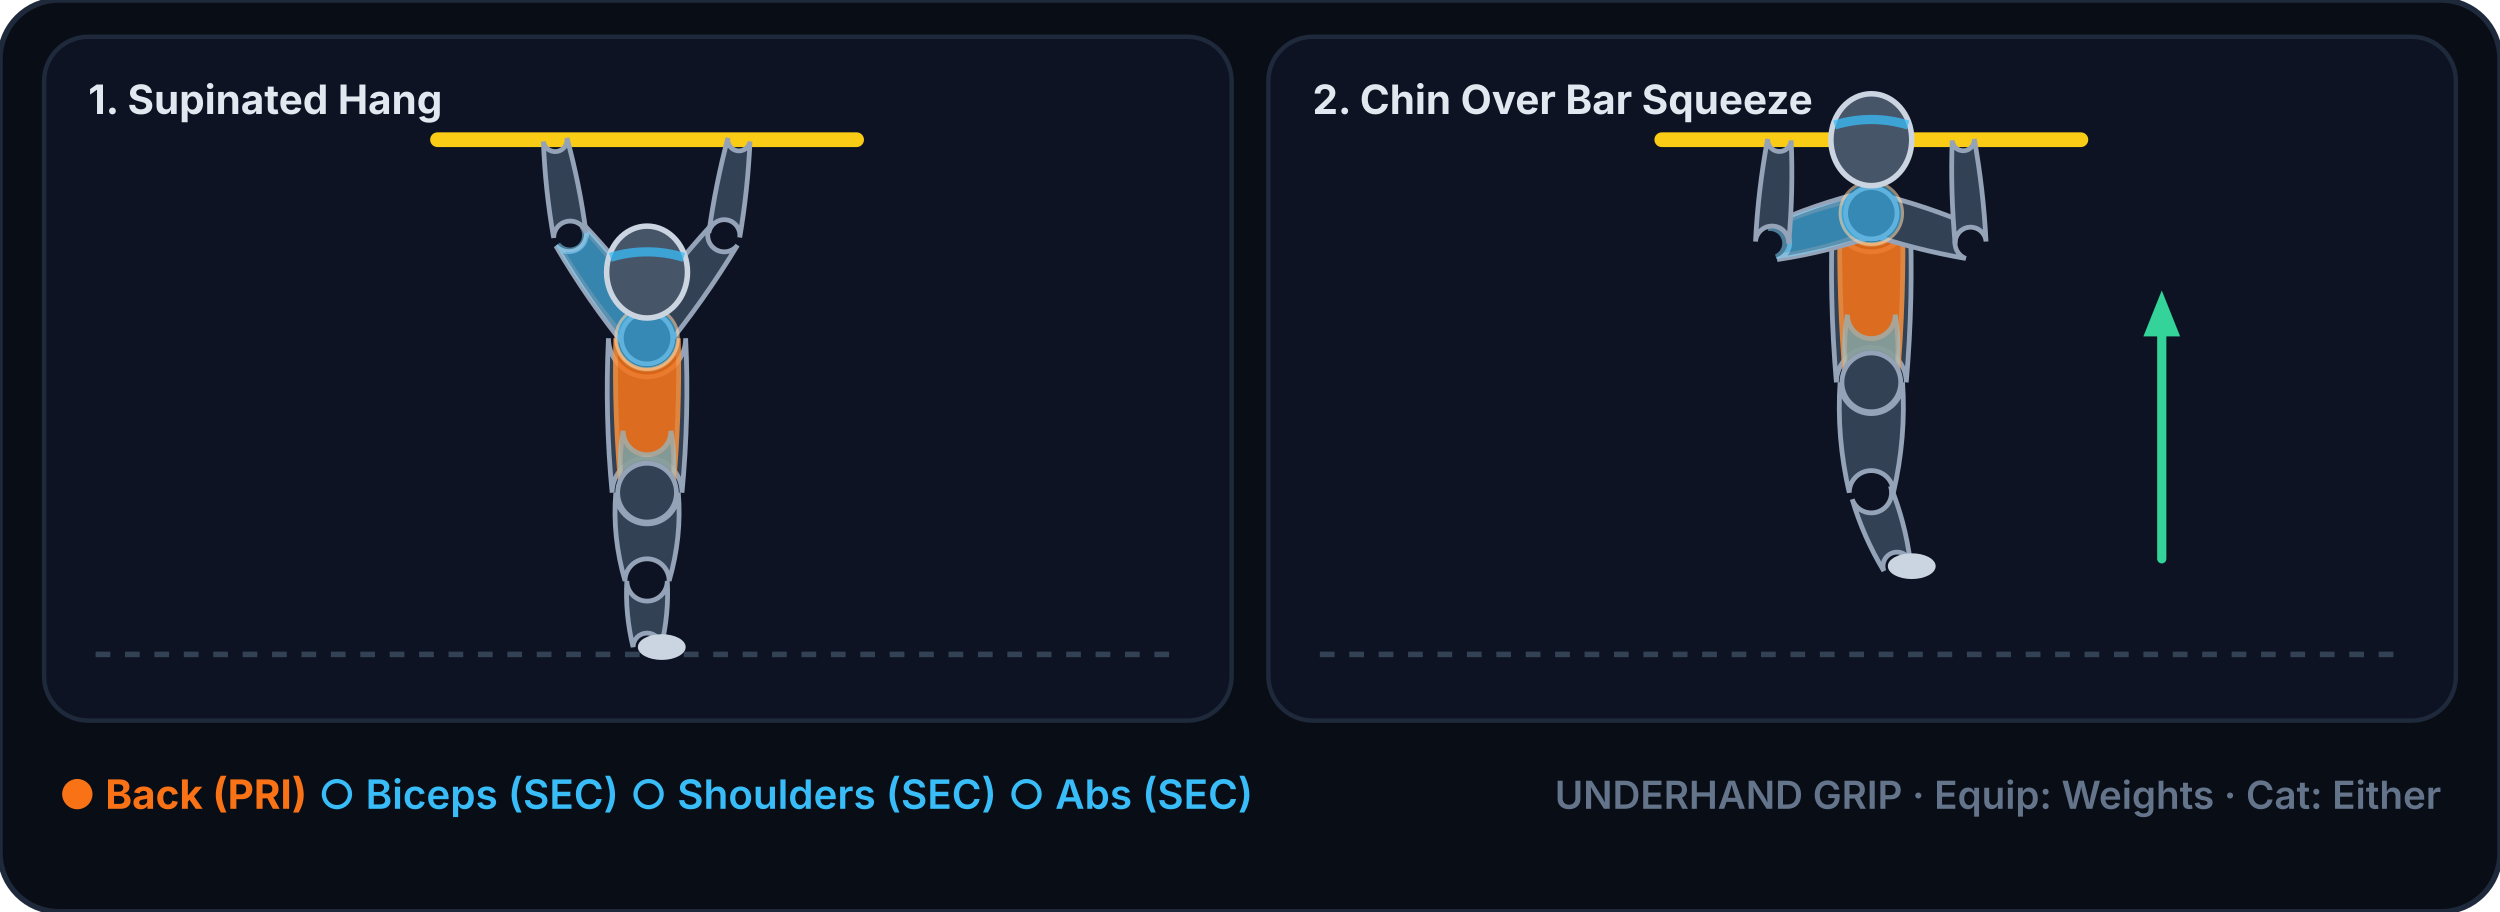
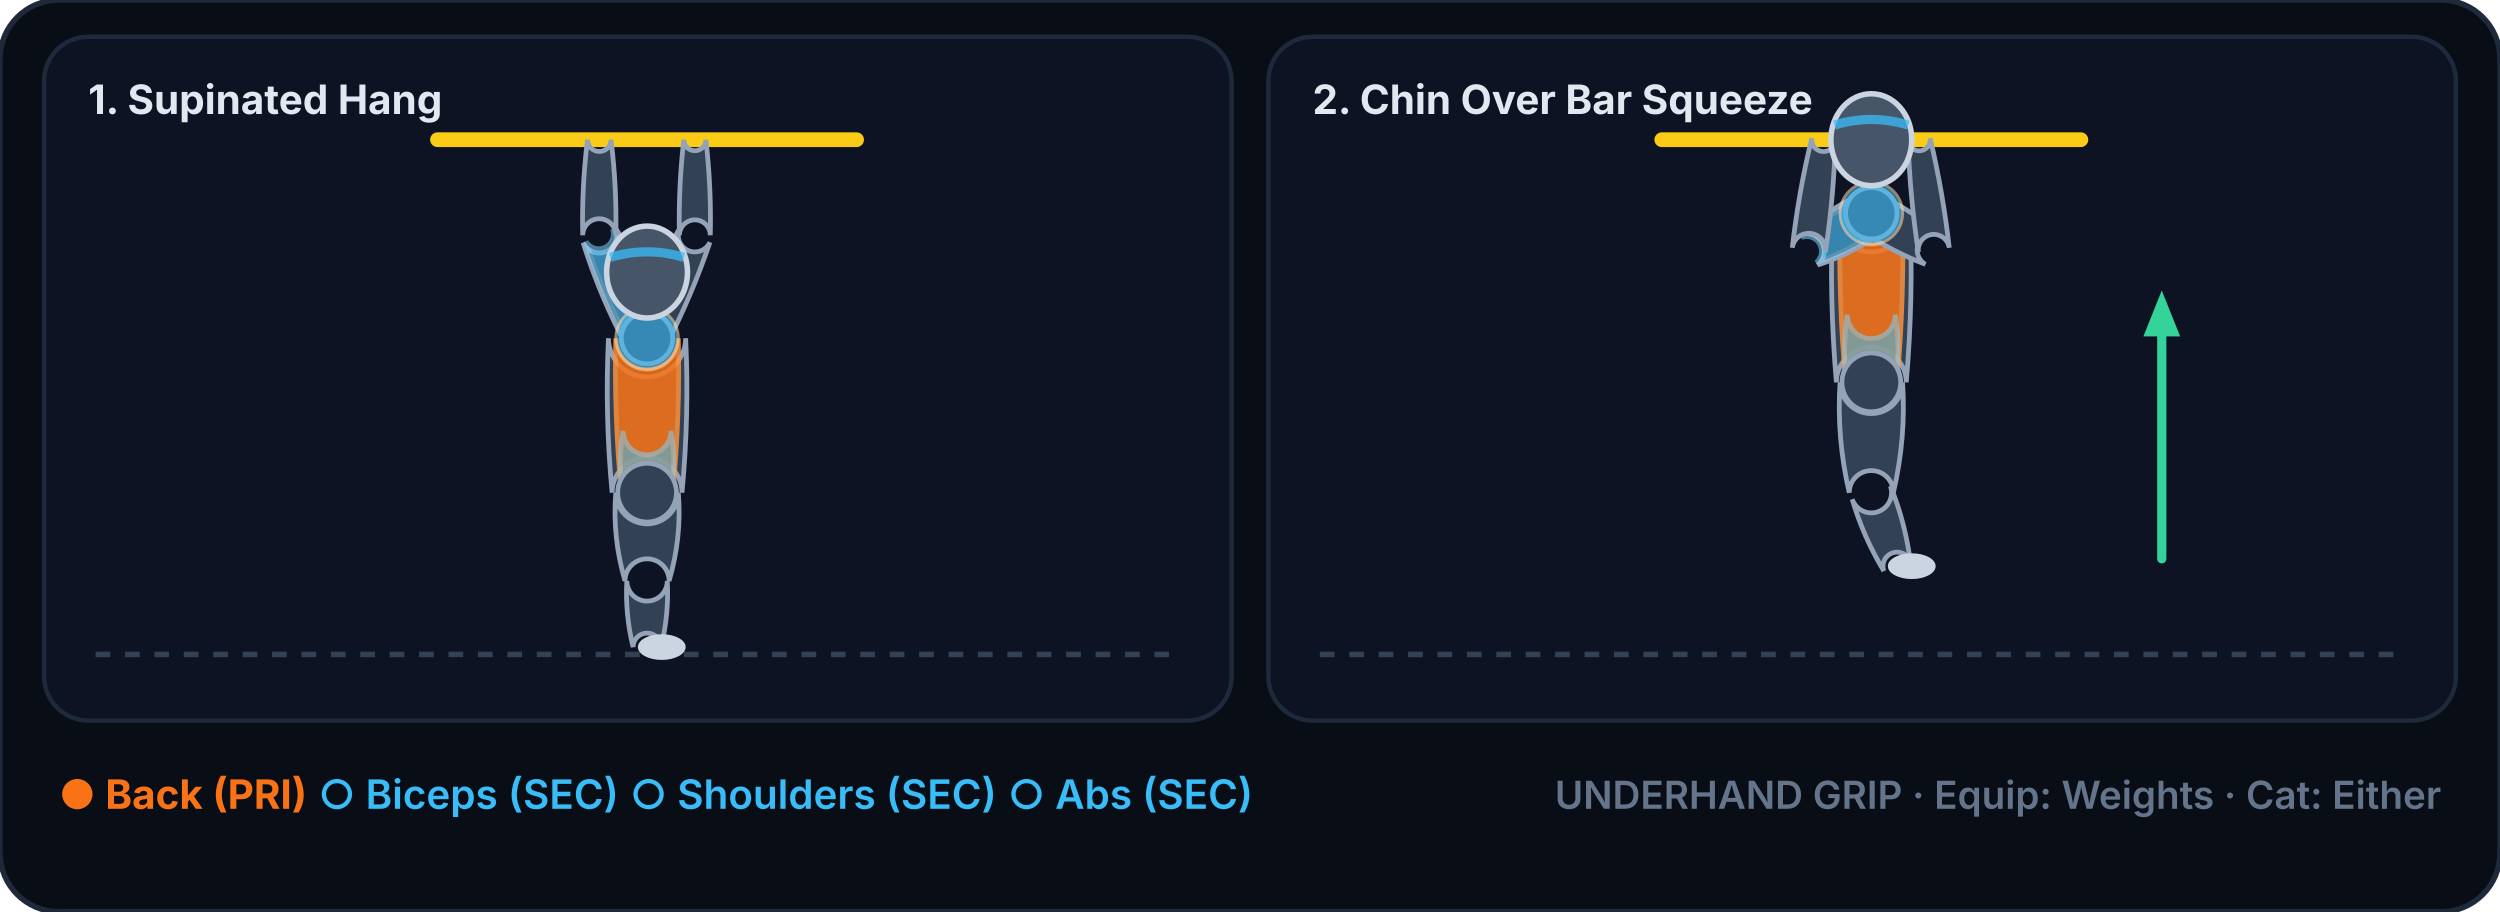
- <svg xmlns="http://www.w3.org/2000/svg" viewBox="0 0 680 248" width="100%" height="100%" role="img" aria-label="Chin-ups multi-step exercise diagram">
+ <svg xmlns="http://www.w3.org/2000/svg" viewBox="0 0 680 248" width="680" height="248" role="img" aria-label="Chin-ups multi-step exercise diagram">
  <defs>
    <marker id="arrow" viewBox="0 0 10 10" refX="6" refY="5" markerWidth="5" markerHeight="5" orient="auto-start-reverse">
      <path d="M 0 1 L 10 5 L 0 9 z" fill="#34d399" />
    </marker>
  </defs>
  <rect width="680" height="248" rx="16" fill="#090d16" stroke="#1e293b" stroke-width="1.5" />
  <g transform="translate(12, 10)">
    <rect width="323" height="186" rx="12" fill="#0d1322" stroke="#1e293b" stroke-width="1.2" />
    <text x="12" y="21" fill="#e2e8f0" font-family="-apple-system, BlinkMacSystemFont, sans-serif" font-size="11" font-weight="700">1. Supinated Hang</text>
    <line x1="14" y1="168" x2="309" y2="168" stroke="#334155" stroke-width="1.5" stroke-dasharray="4 4" />
    <g transform="translate(59, 0)">
      <line x1="48" y1="28" x2="162" y2="28" stroke="#facc15" stroke-width="4" stroke-linecap="round" />
      <path d="M 114.5 124.0 Q 116.5 103.0 115.5 82.0 A 10.5 10.5 0 0 1 94.5 82.0 Q 93.5 103.0 95.5 124.0 A 9.5 9.5 0 0 1 114.5 124.0 Z" fill="#334155" stroke="#94a3b8" stroke-width="1.3" />
      <g opacity="0.85">
        <path d="M 112.0 124.0 Q 114.0 103.0 113.5 82.0 A 8.5 8.5 0 0 1 96.5 82.0 Q 96.0 103.0 98.0 124.0 A 7 7 0 0 1 112.0 124.0 Z" fill="#f97316" stroke="#fb923c" stroke-width="1.3" />
      </g>
      <g opacity="0.55">
        <path d="M 111.5 124.0 Q 113.0 115.6 111.5 107.2 A 6.5 6.5 0 0 1 98.5 107.2 Q 97.0 115.6 98.5 124.0 A 6.5 6.5 0 0 1 111.5 124.0 Z" fill="#38bdf8" stroke="#7dd3fc" stroke-width="1.3" />
      </g>
      <path d="M 96.5 124.0 Q 95.5 136.0 99.0 148.0 A 6 6 0 0 1 111.0 148.0 Q 114.5 136.0 113.5 124.0 A 8.5 8.5 0 0 1 96.5 124.0 Z" fill="#334155" stroke="#94a3b8" stroke-width="1.3" />
      <circle cx="105.0" cy="124.0" r="8" fill="#334155" stroke="#94a3b8" stroke-width="1.3" />
      <path d="M 99.5 148.0 Q 99.0 157.0 101.2 166.0 A 3.8 3.8 0 0 1 108.8 166.0 Q 111.0 157.0 110.5 148.0 A 5.5 5.5 0 0 1 99.5 148.0 Z" fill="#334155" stroke="#94a3b8" stroke-width="1.3" />
      <ellipse cx="109.0" cy="166.0" rx="6.5" ry="3.5" fill="#cbd5e1" />
-       <path d="M 109.8 78.4 Q 99.9 63.9 87.8 51.1 A 4.8 4.8 0 0 1 80.2 56.9 Q 89.1 72.1 100.2 85.6 A 6 6 0 0 1 109.8 78.4 Z" fill="#334155" stroke="#94a3b8" stroke-width="1.3" />
+       <path d="M 110.4 79.5 Q 104.7 65.1 96.4 52.0 A 4.8 4.8 0 0 1 87.6 56.0 Q 92.3 70.9 99.6 84.5 A 6 6 0 0 1 110.4 79.5 Z" fill="#334155" stroke="#94a3b8" stroke-width="1.3" />
      <g opacity="0.55">
-         <path d="M 108.6 79.3 Q 99.3 64.4 87.2 51.6 A 4 4 0 0 1 80.8 56.4 Q 89.7 71.6 101.4 84.7 A 4.5 4.5 0 0 1 108.6 79.3 Z" fill="#38bdf8" stroke="#7dd3fc" stroke-width="1.3" />
+         <path d="M 109.1 80.1 Q 103.9 65.5 95.6 52.3 A 4 4 0 0 1 88.4 55.7 Q 93.1 70.5 100.9 83.9 A 4.5 4.5 0 0 1 109.1 80.1 Z" fill="#38bdf8" stroke="#7dd3fc" stroke-width="1.3" />
      </g>
-       <path d="M 88.4 53.3 Q 86.7 40.3 83.2 27.5 A 3.2 3.2 0 0 1 76.8 28.5 Q 77.3 41.7 79.6 54.7 A 4.5 4.5 0 0 1 88.4 53.3 Z" fill="#334155" stroke="#94a3b8" stroke-width="1.3" />
-       <path d="M 109.4 85.3 Q 120.5 71.7 129.6 56.7 A 4.5 4.5 0 0 1 122.4 51.3 Q 110.5 64.3 100.6 78.7 A 5.5 5.5 0 0 1 109.4 85.3 Z" fill="#334155" stroke="#94a3b8" stroke-width="1.3" />
-       <path d="M 130.2 54.6 Q 132.4 41.7 133.0 28.5 A 3 3 0 0 1 127.0 27.5 Q 123.6 40.3 121.8 53.4 A 4.2 4.2 0 0 1 130.2 54.6 Z" fill="#334155" stroke="#94a3b8" stroke-width="1.3" />
+       <path d="M 96.5 54.0 Q 96.8 41.0 95.2 28.0 A 3.2 3.2 0 0 1 88.8 28.0 Q 87.2 41.0 87.5 54.0 A 4.5 4.5 0 0 1 96.5 54.0 Z" fill="#334155" stroke="#94a3b8" stroke-width="1.3" />
+       <path d="M 110.0 84.3 Q 117.1 70.6 122.1 55.9 A 4.5 4.5 0 0 1 113.9 52.1 Q 105.9 65.4 100.0 79.7 A 5.5 5.5 0 0 1 110.0 84.3 Z" fill="#334155" stroke="#94a3b8" stroke-width="1.3" />
+       <path d="M 122.2 54.0 Q 122.5 41.0 121.0 28.0 A 3 3 0 0 1 115.0 28.0 Q 113.5 41.0 113.8 54.0 A 4.2 4.2 0 0 1 122.2 54.0 Z" fill="#334155" stroke="#94a3b8" stroke-width="1.3" />
      <circle cx="105.0" cy="82.0" r="7" fill="#334155" stroke="#94a3b8" stroke-width="1.3" />
      <circle cx="105.0" cy="82.0" r="8.5" fill="#38bdf8" opacity="0.58" stroke="#fed7aa" stroke-width="0.8" />
      <g transform="translate(105.0, 64.0) rotate(0)">
        <ellipse cx="0" cy="0" rx="11" ry="12.5" fill="#475569" stroke="#cbd5e1" stroke-width="1.5" />
        <path d="M -10 -4 Q 0 -7 10 -4" stroke="#38bdf8" stroke-width="2.5" fill="none" opacity="0.75" />
      </g>
    </g>
  </g>
  <g transform="translate(345, 10)">
    <rect width="323" height="186" rx="12" fill="#0d1322" stroke="#1e293b" stroke-width="1.2" />
    <text x="12" y="21" fill="#e2e8f0" font-family="-apple-system, BlinkMacSystemFont, sans-serif" font-size="11" font-weight="700">2. Chin Over Bar Squeeze</text>
    <line x1="14" y1="168" x2="309" y2="168" stroke="#334155" stroke-width="1.5" stroke-dasharray="4 4" />
    <g transform="translate(59, 0)">
      <line x1="48" y1="28" x2="162" y2="28" stroke="#facc15" stroke-width="4" stroke-linecap="round" />
      <path d="M 114.5 94.0 Q 116.5 71.0 115.5 48.0 A 10.5 10.5 0 0 1 94.5 48.0 Q 93.5 71.0 95.5 94.0 A 9.5 9.5 0 0 1 114.5 94.0 Z" fill="#334155" stroke="#94a3b8" stroke-width="1.3" />
      <g opacity="0.85">
        <path d="M 112.0 94.0 Q 114.0 71.0 113.5 48.0 A 8.5 8.5 0 0 1 96.5 48.0 Q 96.0 71.0 98.0 94.0 A 7 7 0 0 1 112.0 94.0 Z" fill="#f97316" stroke="#fb923c" stroke-width="1.3" />
      </g>
      <g opacity="0.55">
        <path d="M 111.5 94.0 Q 113.0 84.8 111.5 75.6 A 6.5 6.5 0 0 1 98.5 75.6 Q 97.0 84.8 98.5 94.0 A 6.5 6.5 0 0 1 111.5 94.0 Z" fill="#38bdf8" stroke="#7dd3fc" stroke-width="1.3" />
      </g>
      <path d="M 96.5 94.0 Q 95.5 109.0 99.0 124.0 A 6 6 0 0 1 111.0 124.0 Q 114.5 109.0 113.5 94.0 A 8.5 8.5 0 0 1 96.5 94.0 Z" fill="#334155" stroke="#94a3b8" stroke-width="1.3" />
      <circle cx="105.0" cy="94.0" r="8" fill="#334155" stroke="#94a3b8" stroke-width="1.3" />
      <path d="M 99.8 125.8 Q 102.8 136.0 108.4 145.3 A 3.8 3.8 0 0 1 115.6 142.7 Q 114.2 132.0 110.2 122.2 A 5.5 5.5 0 0 1 99.8 125.8 Z" fill="#334155" stroke="#94a3b8" stroke-width="1.3" />
      <ellipse cx="116.0" cy="144.0" rx="6.5" ry="3.5" fill="#cbd5e1" />
-       <path d="M 103.3 42.2 Q 89.6 45.5 76.6 51.4 A 4.8 4.8 0 0 1 79.4 60.6 Q 93.4 58.5 106.7 53.8 A 6 6 0 0 1 103.3 42.2 Z" fill="#334155" stroke="#94a3b8" stroke-width="1.3" />
+       <path d="M 102.0 42.8 Q 93.1 47.1 85.6 53.9 A 4.8 4.8 0 0 1 90.4 62.1 Q 99.9 58.9 108.0 53.2 A 6 6 0 0 1 102.0 42.8 Z" fill="#334155" stroke="#94a3b8" stroke-width="1.3" />
      <g opacity="0.55">
-         <path d="M 103.7 43.7 Q 89.8 46.2 76.9 52.2 A 4 4 0 0 1 79.1 59.8 Q 93.2 57.8 106.3 52.3 A 4.5 4.5 0 0 1 103.7 43.7 Z" fill="#38bdf8" stroke="#7dd3fc" stroke-width="1.3" />
+         <path d="M 102.7 44.1 Q 93.5 47.8 86.0 54.6 A 4 4 0 0 1 90.0 61.4 Q 99.5 58.2 107.3 51.9 A 4.5 4.5 0 0 1 102.7 44.1 Z" fill="#38bdf8" stroke="#7dd3fc" stroke-width="1.3" />
      </g>
-       <path d="M 82.5 56.3 Q 83.8 42.3 83.2 28.2 A 3.2 3.2 0 0 1 76.8 27.8 Q 74.2 41.7 73.5 55.7 A 4.5 4.5 0 0 1 82.5 56.3 Z" fill="#334155" stroke="#94a3b8" stroke-width="1.3" />
-       <path d="M 103.4 53.3 Q 116.7 57.9 130.7 60.3 A 4.5 4.5 0 0 1 133.3 51.7 Q 120.3 46.1 106.6 42.7 A 5.5 5.5 0 0 1 103.4 53.3 Z" fill="#334155" stroke="#94a3b8" stroke-width="1.3" />
-       <path d="M 136.2 55.7 Q 135.5 41.7 133.0 27.8 A 3 3 0 0 1 127.0 28.2 Q 126.5 42.3 127.8 56.3 A 4.2 4.2 0 0 1 136.2 55.7 Z" fill="#334155" stroke="#94a3b8" stroke-width="1.3" />
+       <path d="M 92.5 58.6 Q 94.8 43.6 95.2 28.4 A 3.2 3.2 0 0 1 88.8 27.6 Q 85.2 42.4 83.5 57.4 A 4.5 4.5 0 0 1 92.5 58.6 Z" fill="#334155" stroke="#94a3b8" stroke-width="1.3" />
+       <path d="M 102.2 52.7 Q 110.4 58.3 119.7 61.9 A 4.5 4.5 0 0 1 124.3 54.1 Q 116.6 47.7 107.8 43.3 A 5.5 5.5 0 0 1 102.2 52.7 Z" fill="#334155" stroke="#94a3b8" stroke-width="1.3" />
+       <path d="M 126.2 57.4 Q 124.5 42.4 121.0 27.6 A 3 3 0 0 1 115.0 28.4 Q 115.5 43.6 117.8 58.6 A 4.2 4.2 0 0 1 126.2 57.4 Z" fill="#334155" stroke="#94a3b8" stroke-width="1.3" />
      <circle cx="105.0" cy="48.0" r="7" fill="#334155" stroke="#94a3b8" stroke-width="1.3" />
      <circle cx="105.0" cy="48.0" r="8.5" fill="#38bdf8" opacity="0.58" stroke="#fed7aa" stroke-width="0.8" />
      <g transform="translate(105.0, 28.0) rotate(0)">
        <ellipse cx="0" cy="0" rx="11" ry="12.5" fill="#475569" stroke="#cbd5e1" stroke-width="1.5" />
        <path d="M -10 -4 Q 0 -7 10 -4" stroke="#38bdf8" stroke-width="2.5" fill="none" opacity="0.75" />
      </g>
      <path d="M 184 142 L 184 74" stroke="#34d399" stroke-width="2.5" stroke-linecap="round" marker-end="url(#arrow)" />
    </g>
  </g>
  <text x="16" y="220" fill="#cbd5e1" font-family="-apple-system, BlinkMacSystemFont, sans-serif" font-size="11">
    <tspan fill="#f97316" font-weight="700">● Back (PRI)</tspan>
    <tspan fill="#38bdf8" font-weight="600">  ○ Biceps (SEC)</tspan>
    <tspan fill="#38bdf8" font-weight="600">  ○ Shoulders (SEC)</tspan>
    <tspan fill="#38bdf8" font-weight="600">  ○ Abs (SEC)</tspan>
  </text>
  <text x="664" y="220" text-anchor="end" fill="#64748b" font-family="-apple-system, BlinkMacSystemFont, sans-serif" font-size="10.5" font-weight="600">
    UNDERHAND GRIP · Equip: Weights · Cat: Either
  </text>
</svg>
